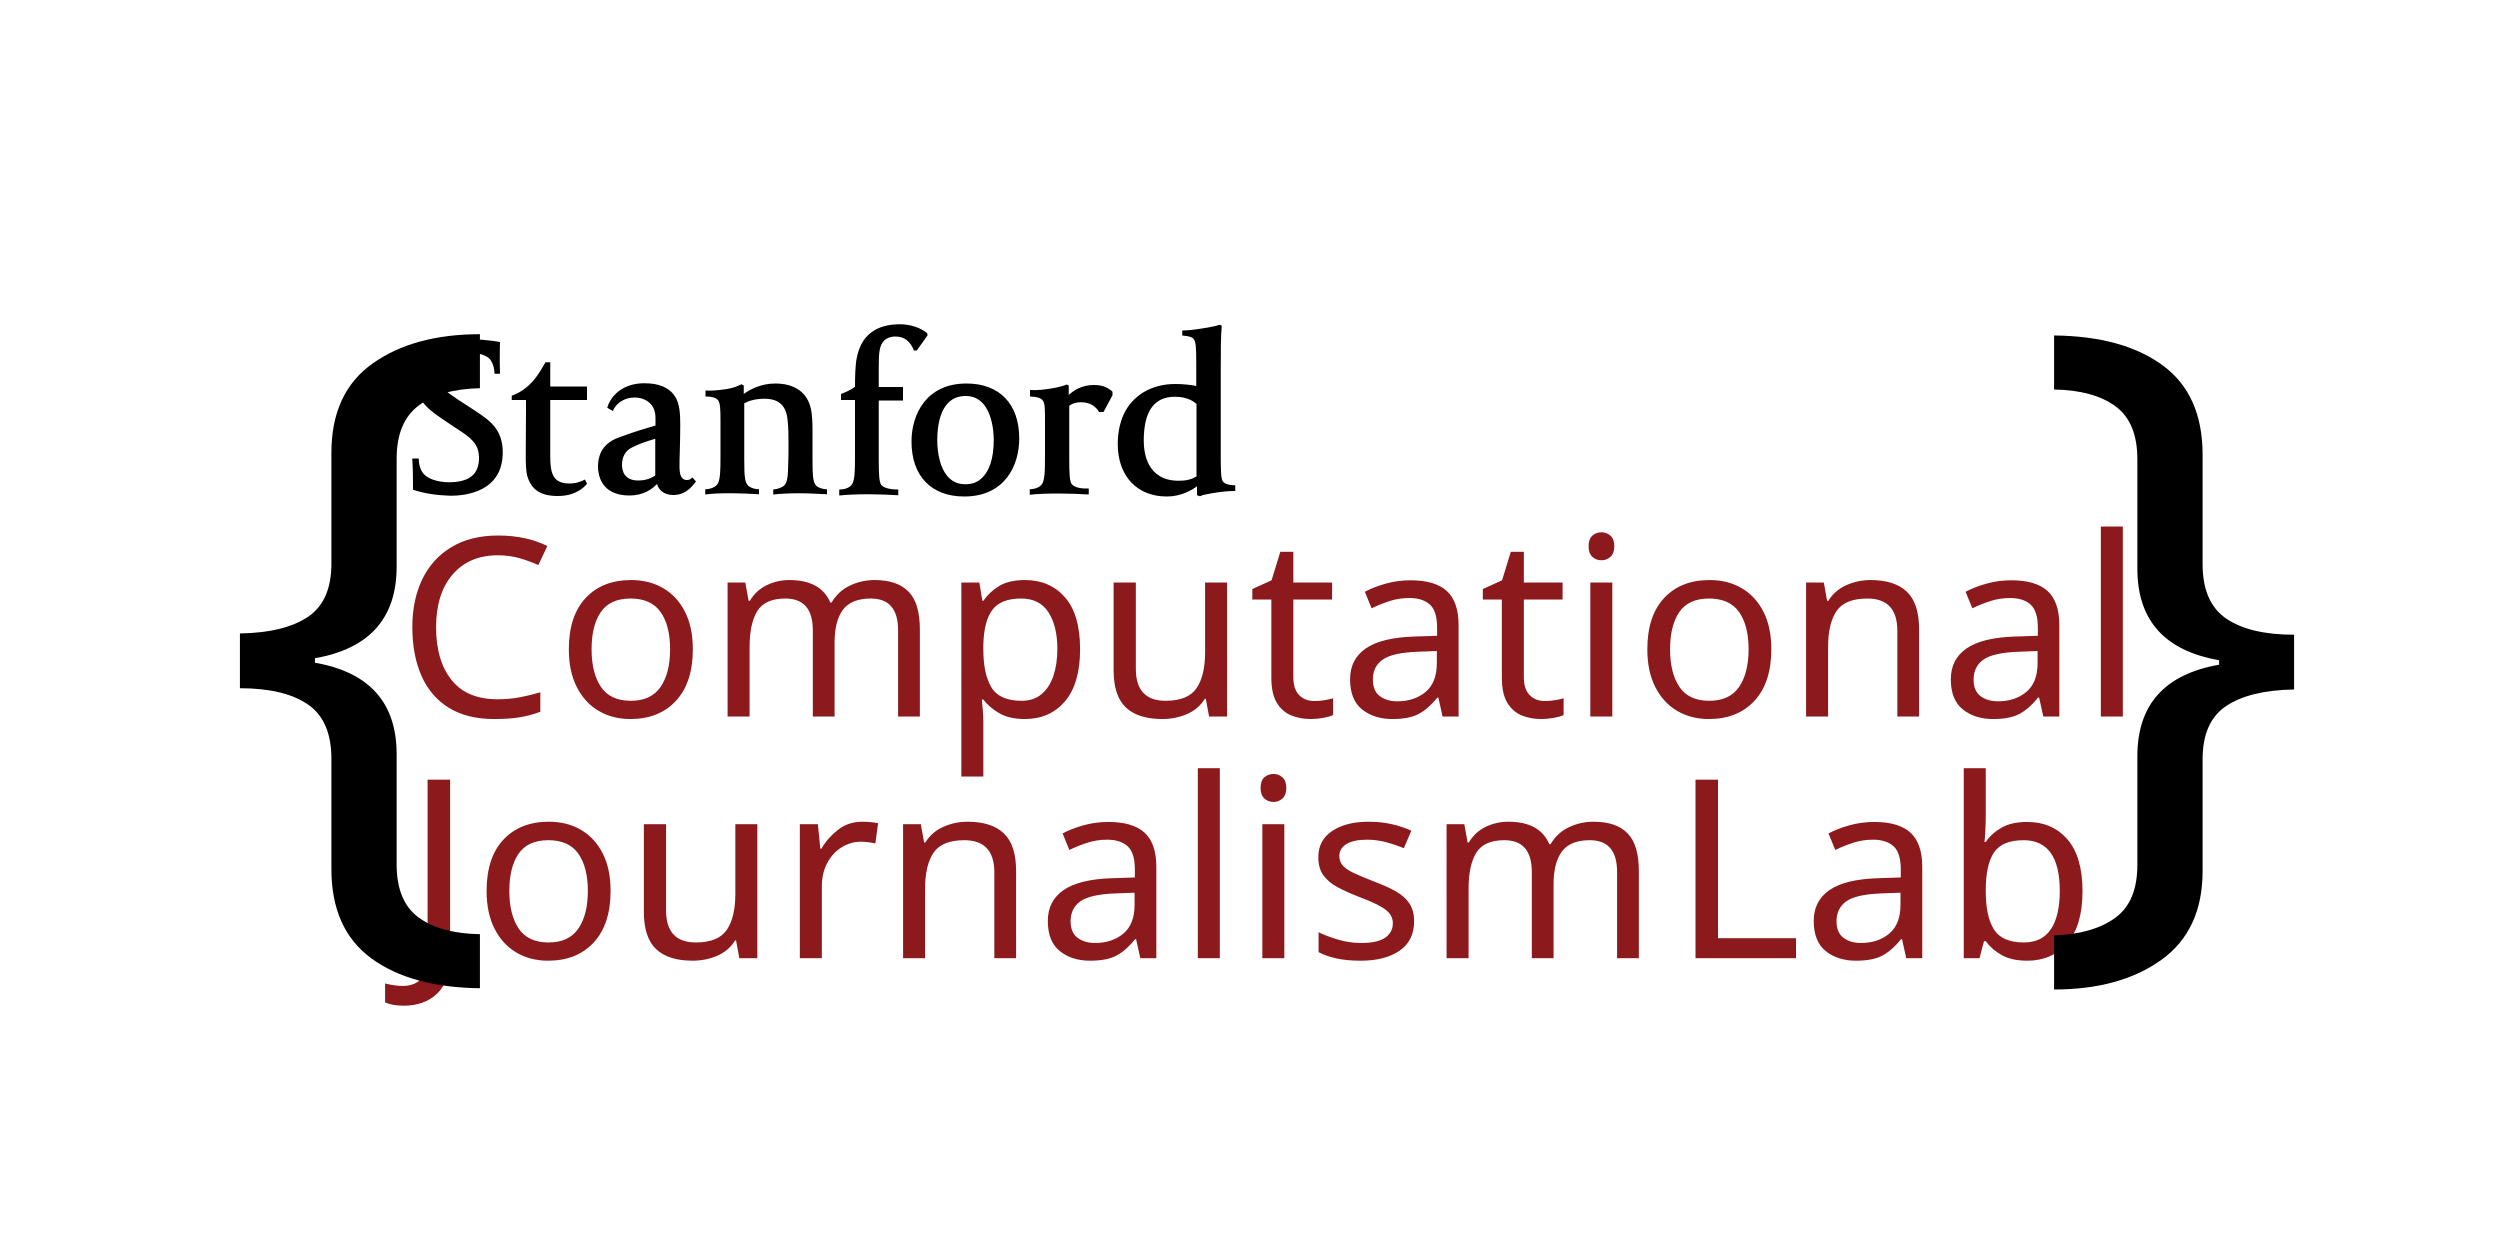
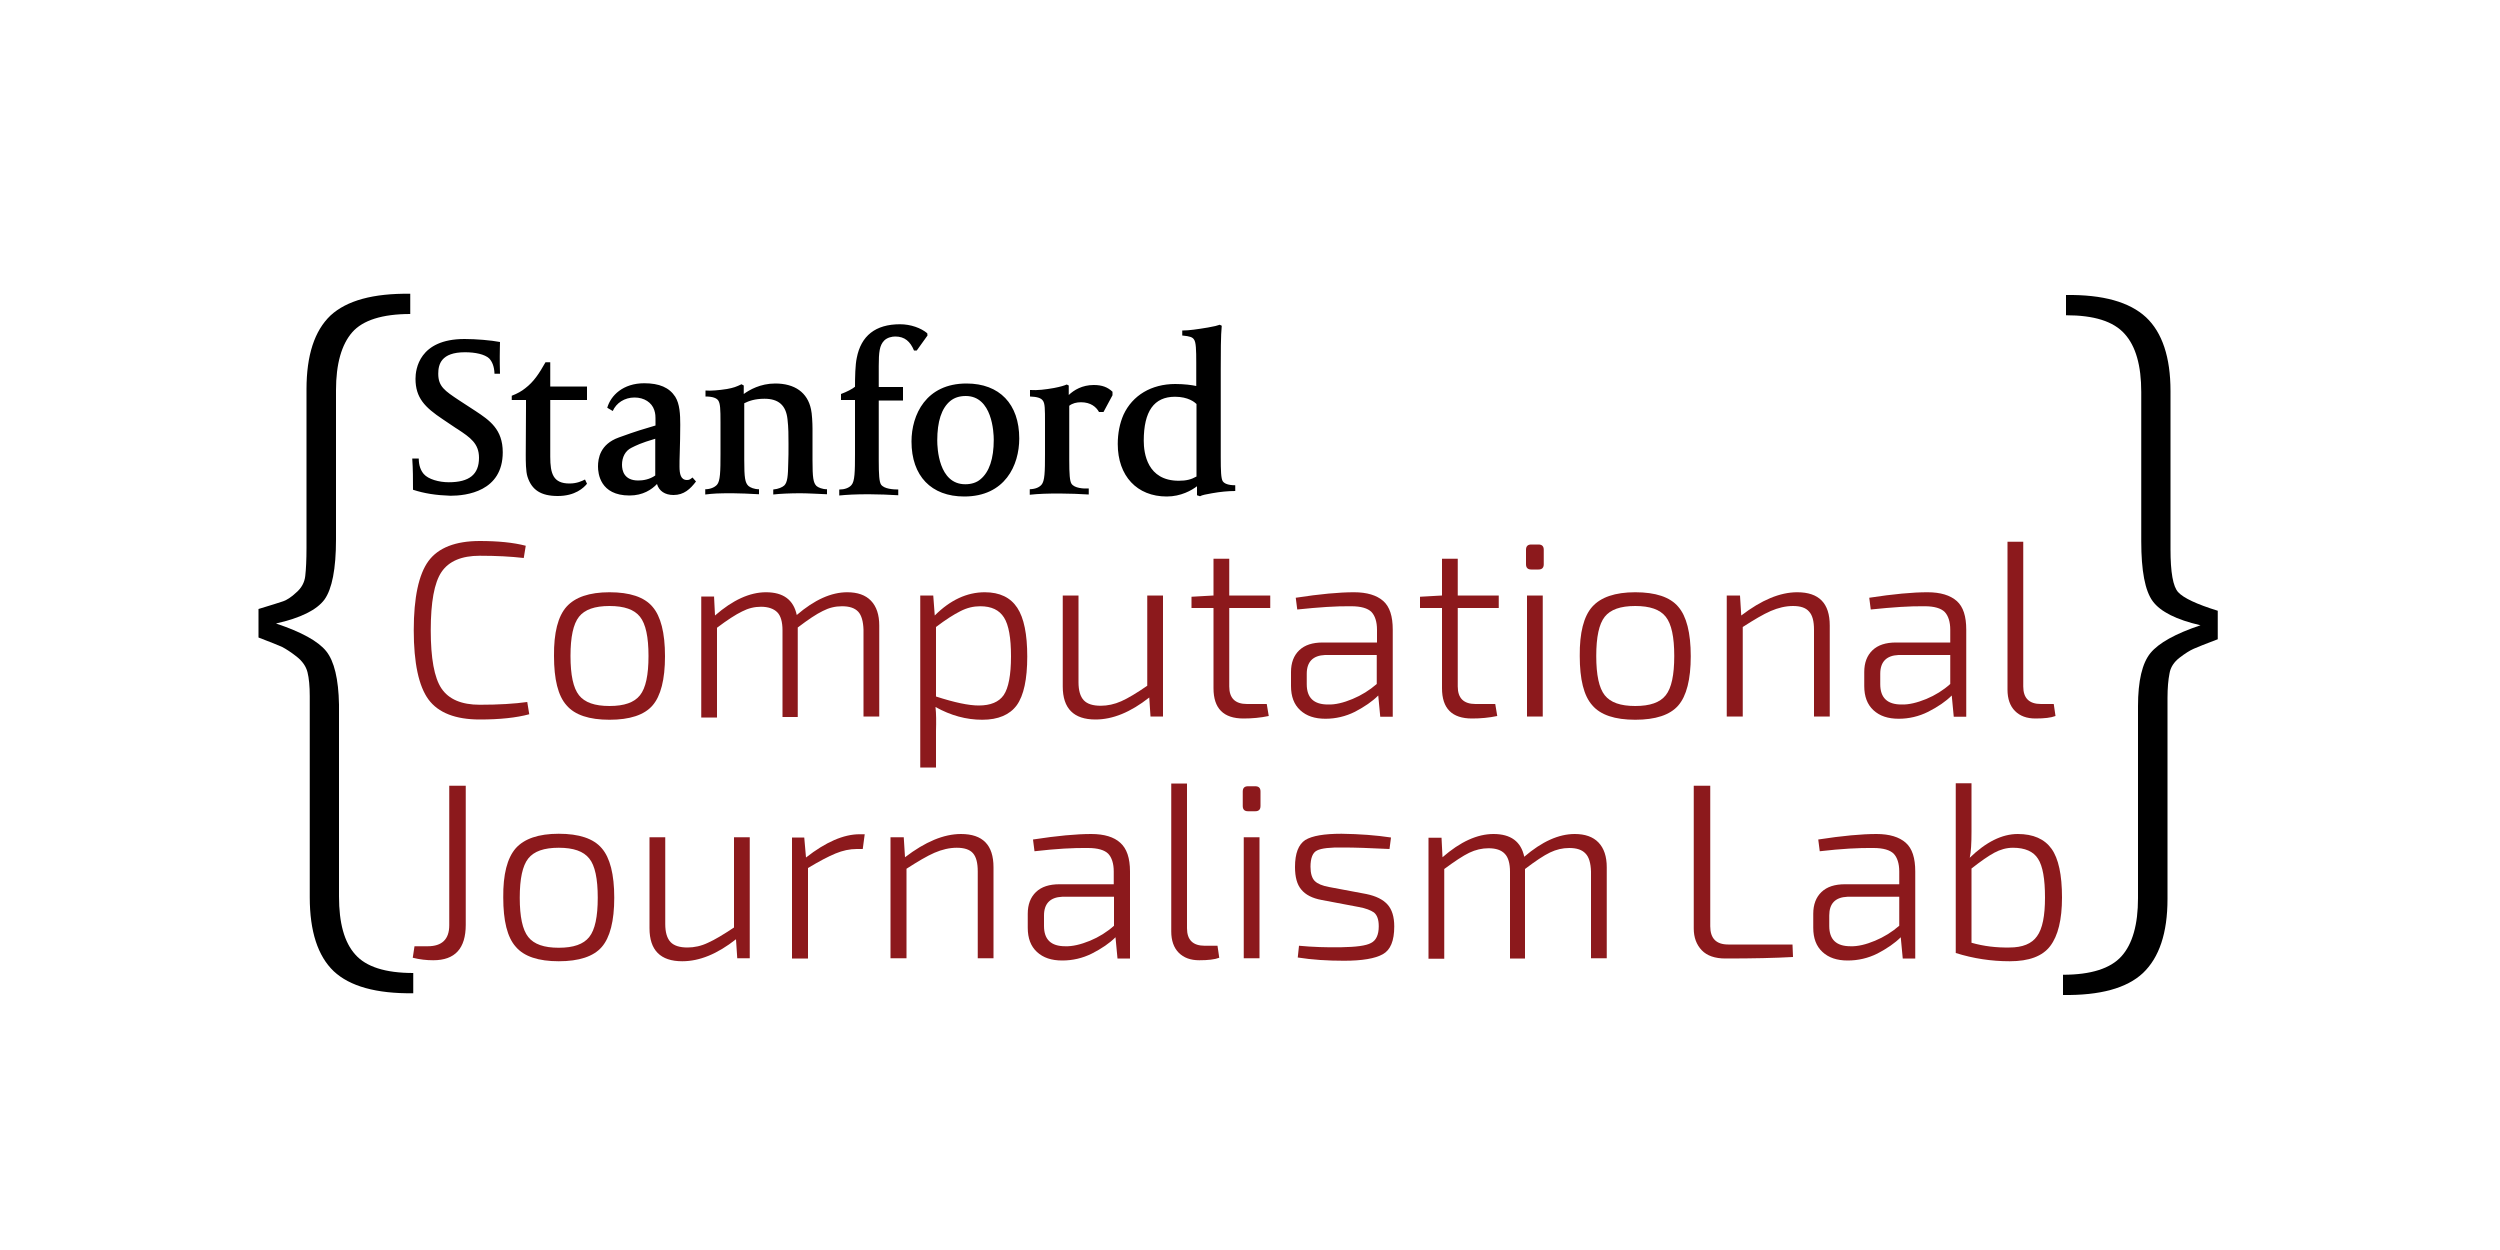
<svg xmlns="http://www.w3.org/2000/svg" version="1.1" id="Layer_1" x="0px" y="0px" viewBox="0 0 1000 500" style="enable-background:new 0 0 1000 500;" xml:space="preserve">
  <style type="text/css">
- 	.st0{fill:none;}
- 	.st1{fill:#8C191C;}
- 	.st2{font-family:'Exo2-Light';}
- 	.st3{font-size:100px;}
- 	.st4{font-family:'Exo2-ExtraLight';}
- 	.st5{font-size:300px;}
+ 	.st0{fill:#8C191C;}
</style>
  <g>
-     <rect x="158.8" y="216.6" class="st0" width="691" height="78.7" />
-     <text transform="matrix(1 0 0 1 158.8366 286.6143)" class="st1 st2 st3">Computational</text>
-     <rect x="161.8" y="313.3" class="st0" width="522.7" height="78.7" />
-     <text transform="matrix(1 0 0 1 161.8366 383.281)" class="st1 st2 st3">Journalism</text>
-     <rect x="668.5" y="313.3" class="st0" width="522.7" height="78.7" />
-     <text transform="matrix(1 0 0 1 668.5032 383.281)" class="st1 st2 st3">Lab</text>
+     <g>
+       <path class="st0" d="M210.9,280.8l0.8,4.9c-5.2,1.4-11.8,2.1-19.8,2.1c-9.7,0-16.6-2.7-20.5-8c-3.9-5.3-5.9-14.6-5.9-27.7    c0-13.1,2-22.4,5.9-27.7c3.9-5.3,10.8-8,20.5-8c7.3,0,13.4,0.6,18.4,1.9l-0.8,4.9c-5.1-0.6-10.9-0.9-17.6-0.9    c-7.3,0-12.4,2.2-15.3,6.5c-2.9,4.3-4.3,12.1-4.3,23.3s1.4,19,4.3,23.3c2.9,4.3,8,6.5,15.3,6.5    C199.5,281.9,205.9,281.5,210.9,280.8z" />
+       <path class="st0" d="M226.6,242.7c3.4-3.8,9.1-5.8,17.2-5.8c8.1,0,13.9,1.9,17.2,5.8c3.3,3.8,5,10.4,5,19.8c0,9.3-1.7,15.9-5,19.7    c-3.3,3.8-9.1,5.7-17.2,5.7c-8.1,0-13.9-1.9-17.2-5.8c-3.4-3.8-5-10.4-5-19.7C221.5,253.1,223.2,246.5,226.6,242.7z M256,246.7    c-2.3-2.9-6.3-4.3-12.2-4.3c-5.9,0-9.9,1.4-12.2,4.3c-2.3,2.9-3.4,8.1-3.4,15.7c0,7.6,1.1,12.8,3.4,15.7c2.3,2.9,6.3,4.3,12.2,4.3    c5.9,0,9.9-1.4,12.2-4.3c2.3-2.9,3.4-8.1,3.4-15.7C259.4,254.8,258.3,249.6,256,246.7z" />
+       <path class="st0" d="M285.6,238.2l0.4,8c7.1-6.2,13.9-9.3,20.4-9.3c6.9,0,11,3,12.3,9.1c7.1-6.1,13.8-9.1,20.2-9.1    c4.1,0,7.3,1.1,9.5,3.4c2.2,2.3,3.3,5.6,3.3,9.9v36.4h-6.3v-34.7c-0.1-3.3-0.8-5.8-2.1-7.2c-1.4-1.5-3.5-2.2-6.5-2.2    c-2.7,0-5.2,0.6-7.7,1.9c-2.5,1.2-5.8,3.4-10,6.6v35.8H313v-34.7c0-3.3-0.7-5.8-2.1-7.2s-3.6-2.2-6.5-2.2c-2.6,0-5.1,0.6-7.6,1.9    c-2.5,1.2-5.9,3.4-10,6.5v35.9h-6.3v-48.4H285.6z" />
+       <path class="st0" d="M373.3,238.2l0.6,8c6.2-6.2,12.9-9.3,20-9.3c6,0,10.3,2.1,13,6.2c2.7,4.1,4,10.6,4,19.5    c0,9.1-1.4,15.6-4.2,19.5c-2.8,3.8-7.4,5.8-13.8,5.8c-6.4,0-12.6-1.7-18.7-5.1c0.3,2.7,0.3,5.9,0.2,9.6V307h-6.3v-68.8H373.3z     M374.4,250.8v27.8c7.4,2.4,13.1,3.6,17.1,3.6c4.7,0,8.1-1.4,10-4.2c1.9-2.8,2.9-8,2.9-15.5c0-7.3-0.9-12.5-2.8-15.5    c-1.9-3-5-4.5-9.5-4.5c-2.7,0-5.3,0.6-8,2C381.5,245.8,378.2,247.9,374.4,250.8z" />
+       <path class="st0" d="M465.2,238.2v48.4h-5l-0.5-7.6c-7.5,5.9-14.6,8.8-21.5,8.8c-8.7,0-13.1-4.4-13.1-13.2v-36.4h6.3v34.7    c0,3.3,0.7,5.7,2.1,7.2c1.4,1.5,3.7,2.2,6.8,2.2c2.7,0,5.5-0.6,8.2-1.8c2.7-1.2,6.2-3.3,10.4-6.2v-36.1H465.2z" />
+       <path class="st0" d="M506.7,281.6l0.8,4.8c-3.3,0.7-6.7,1-10.1,1c-8,0-12-4-12-12.1v-32.1h-8.8v-4.5l8.8-0.5v-14.7h6.3v14.7h16.4    v5h-16.4v31.4c0,4.7,2.4,7,7.1,7H506.7z" />
+       <path class="st0" d="M518.9,243.8l-0.6-4.7c9.7-1.5,17.4-2.2,23.3-2.2c5.2,0,9.1,1.2,11.7,3.5c2.6,2.3,3.8,6.1,3.8,11.5v34.8h-5    l-0.8-8.5c-2.4,2.4-5.5,4.5-9.3,6.5c-3.8,1.9-7.8,2.8-11.8,2.8c-4.3,0-7.6-1.1-10.1-3.4c-2.5-2.3-3.7-5.5-3.7-9.7v-5.6    c0-3.7,1.1-6.6,3.3-8.7c2.2-2.1,5.3-3.1,9.4-3.1h21.7v-5.1c0-3.2-0.8-5.6-2.2-7.1c-1.5-1.5-4.2-2.3-8.1-2.3    C534.7,242.4,527.5,242.9,518.9,243.8z M522.7,269.5v4.2c0,5.4,2.8,8.1,8.5,8.1c2.9,0.1,6.2-0.7,9.8-2.2c3.6-1.5,6.8-3.5,9.7-6    V262H530C525.2,262.2,522.7,264.7,522.7,269.5z" />
+       <path class="st0" d="M598.1,281.6l0.8,4.8c-3.3,0.7-6.7,1-10.1,1c-8,0-12-4-12-12.1v-32.1H568v-4.5l8.8-0.5v-14.7h6.3v14.7h16.4v5    h-16.4v31.4c0,4.7,2.4,7,7.1,7H598.1z" />
+       <path class="st0" d="M612.5,217.8h2.9c1.4,0,2.1,0.7,2.1,2.1v5.8c0,1.4-0.7,2.1-2.1,2.1h-2.9c-1.4,0-2.1-0.7-2.1-2.1v-5.8    C610.4,218.5,611.1,217.8,612.5,217.8z M617.1,286.6h-6.3v-48.4h6.3V286.6z" />
+       <path class="st0" d="M636.9,242.7c3.4-3.8,9.1-5.8,17.2-5.8c8.1,0,13.9,1.9,17.2,5.8c3.3,3.8,5,10.4,5,19.8c0,9.3-1.7,15.9-5,19.7    c-3.3,3.8-9.1,5.7-17.2,5.7c-8.1,0-13.9-1.9-17.2-5.8c-3.4-3.8-5-10.4-5-19.7C631.8,253.1,633.5,246.5,636.9,242.7z M666.3,246.7    c-2.3-2.9-6.3-4.3-12.2-4.3c-5.9,0-9.9,1.4-12.2,4.3c-2.3,2.9-3.4,8.1-3.4,15.7c0,7.6,1.1,12.8,3.4,15.7c2.3,2.9,6.3,4.3,12.2,4.3    c5.9,0,9.9-1.4,12.2-4.3c2.3-2.9,3.4-8.1,3.4-15.7C669.7,254.8,668.6,249.6,666.3,246.7z" />
+       <path class="st0" d="M696,238.2l0.5,8c8.1-6.2,15.5-9.3,22.4-9.3c8.7,0,13,4.4,13,13.3v36.4h-6.3v-34.7c0-3.4-0.6-5.8-2-7.3    c-1.3-1.5-3.4-2.2-6.4-2.2c-2.9,0-5.9,0.7-8.9,2c-3,1.3-6.7,3.5-11.2,6.4v35.8h-6.4v-48.4H696z" />
+       <path class="st0" d="M748.3,243.8l-0.6-4.7c9.7-1.5,17.4-2.2,23.3-2.2c5.2,0,9.1,1.2,11.7,3.5c2.6,2.3,3.8,6.1,3.8,11.5v34.8h-5    l-0.8-8.5c-2.4,2.4-5.5,4.5-9.4,6.5c-3.8,1.9-7.8,2.8-11.8,2.8c-4.3,0-7.6-1.1-10.1-3.4c-2.5-2.3-3.7-5.5-3.7-9.7v-5.6    c0-3.7,1.1-6.6,3.3-8.7c2.2-2.1,5.3-3.1,9.4-3.1h21.7v-5.1c0-3.2-0.8-5.6-2.2-7.1c-1.5-1.5-4.2-2.3-8-2.3    C764.1,242.4,756.9,242.9,748.3,243.8z M752.1,269.5v4.2c0,5.4,2.8,8.1,8.5,8.1c2.9,0.1,6.2-0.7,9.9-2.2c3.6-1.5,6.8-3.5,9.6-6    V262h-20.7C754.6,262.2,752.1,264.7,752.1,269.5z" />
+       <path class="st0" d="M809.3,216.6v58c0,4.7,2.4,7,7.1,7h5.1l0.7,4.8c-1.8,0.7-4.5,1-8,1c-3.5,0-6.2-1-8.2-3c-2-2-3-4.9-3-8.5    v-59.2H809.3z" />
+     </g>
+     <g>
+       <path class="st0" d="M186.3,314.3v55.6c0,9.5-4.3,14.2-13,14.2c-2.7,0-5.4-0.3-8.2-1l0.7-4.6h5.3c5.7,0,8.6-2.8,8.6-8.4v-55.8    H186.3z" />
+       <path class="st0" d="M206.3,339.3c3.4-3.8,9.1-5.8,17.2-5.8c8.1,0,13.9,1.9,17.2,5.8c3.3,3.8,5,10.4,5,19.8c0,9.3-1.7,15.9-5,19.7    c-3.3,3.8-9.1,5.7-17.2,5.7c-8.1,0-13.9-1.9-17.2-5.8c-3.4-3.8-5-10.4-5-19.7C201.2,349.7,202.9,343.2,206.3,339.3z M235.7,343.4    c-2.3-2.9-6.3-4.3-12.2-4.3c-5.9,0-9.9,1.4-12.2,4.3c-2.3,2.9-3.4,8.1-3.4,15.7s1.1,12.8,3.4,15.7c2.3,2.9,6.3,4.3,12.2,4.3    c5.9,0,9.9-1.4,12.2-4.3c2.3-2.9,3.4-8.1,3.4-15.7S238,346.2,235.7,343.4z" />
+       <path class="st0" d="M299.9,334.9v48.4h-5l-0.5-7.6c-7.5,5.9-14.6,8.8-21.5,8.8c-8.7,0-13.1-4.4-13.1-13.2v-36.4h6.3v34.7    c0,3.3,0.7,5.7,2.1,7.2c1.4,1.5,3.7,2.2,6.8,2.2c2.7,0,5.5-0.6,8.2-1.9c2.7-1.2,6.2-3.3,10.4-6.1v-36.1H299.9z" />
+       <path class="st0" d="M345.9,333.6l-0.8,6h-2.4c-2.8,0-5.6,0.6-8.5,1.8c-2.9,1.2-6.5,3.1-11,5.8v36.2h-6.4v-48.4h4.9l0.7,8    c7.9-6.2,15.1-9.3,21.4-9.3H345.9z" />
+       <path class="st0" d="M361.5,334.9l0.5,8c8.1-6.2,15.5-9.3,22.4-9.3c8.7,0,13,4.4,13,13.3v36.4h-6.3v-34.7c0-3.4-0.6-5.8-1.9-7.3    c-1.3-1.5-3.5-2.2-6.5-2.2c-2.9,0-5.9,0.7-8.9,2c-3,1.3-6.7,3.5-11.2,6.4v35.8h-6.4v-48.4H361.5z" />
+       <path class="st0" d="M413.8,340.5l-0.6-4.7c9.7-1.5,17.4-2.2,23.3-2.2c5.2,0,9.1,1.2,11.6,3.5c2.6,2.3,3.9,6.1,3.9,11.5v34.8h-5    l-0.8-8.5c-2.4,2.4-5.5,4.5-9.4,6.5c-3.8,1.9-7.8,2.8-11.9,2.8c-4.3,0-7.6-1.1-10.1-3.4c-2.5-2.3-3.7-5.5-3.7-9.7v-5.6    c0-3.7,1.1-6.6,3.3-8.7c2.2-2.1,5.3-3.1,9.4-3.1h21.7v-5.1c0-3.2-0.8-5.6-2.2-7.1c-1.5-1.5-4.2-2.3-8.1-2.3    C429.6,339.1,422.4,339.5,413.8,340.5z M417.6,366.2v4.2c0,5.4,2.8,8.1,8.5,8.1c2.9,0.1,6.2-0.7,9.9-2.2c3.6-1.5,6.8-3.5,9.6-6    v-11.6h-20.7C420.1,358.9,417.6,361.4,417.6,366.2z" />
+       <path class="st0" d="M474.8,313.3v58c0,4.7,2.4,7,7.1,7h5.1l0.7,4.8c-1.8,0.7-4.5,1-8,1c-3.5,0-6.2-1-8.2-3c-2-2-3-4.9-3-8.5    v-59.2H474.8z" />
+       <path class="st0" d="M499.2,314.5h2.9c1.4,0,2.1,0.7,2.1,2.1v5.8c0,1.4-0.7,2.1-2.1,2.1h-2.9c-1.4,0-2.1-0.7-2.1-2.1v-5.8    C497.1,315.2,497.8,314.5,499.2,314.5z M503.8,383.3h-6.3v-48.4h6.3V383.3z" />
+       <path class="st0" d="M543.5,362.8l-14.8-2.8c-3.8-0.7-6.5-2.1-8.2-4.2c-1.7-2-2.5-5-2.5-9c0-5.5,1.4-9,4.1-10.8    c2.8-1.7,7.6-2.5,14.5-2.5c7.3,0.1,13.9,0.6,19.8,1.5l-0.6,4.6c-8-0.4-14.1-0.6-18.4-0.6c-5.3-0.1-8.9,0.3-10.6,1.2    c-1.7,0.8-2.6,3-2.6,6.5c0,2.7,0.6,4.6,1.7,5.7c1.1,1.1,3,1.9,5.7,2.4l14.9,2.8c3.9,0.8,6.7,2.2,8.5,4.2c1.8,2,2.7,4.9,2.7,8.8    c0,5.7-1.5,9.4-4.6,11.1c-3,1.7-8.2,2.6-15.5,2.6c-6.6,0-12.8-0.4-18.5-1.3l0.5-4.7c5.3,0.5,10.9,0.7,16.9,0.6    c5.9-0.1,9.9-0.6,11.9-1.7c2-1,3.1-3.2,3.1-6.7c0-2.6-0.6-4.4-1.9-5.5C548.3,364.1,546.3,363.3,543.5,362.8z" />
+       <path class="st0" d="M576.6,334.9l0.4,8c7.1-6.2,13.9-9.3,20.4-9.3c6.9,0,11,3,12.3,9.1c7.1-6.1,13.8-9.1,20.2-9.1    c4.1,0,7.3,1.1,9.5,3.4c2.2,2.3,3.3,5.6,3.3,9.9v36.4h-6.3v-34.7c-0.1-3.3-0.8-5.8-2.2-7.2c-1.4-1.5-3.5-2.2-6.5-2.2    c-2.7,0-5.2,0.6-7.7,1.8c-2.5,1.2-5.8,3.4-10,6.6v35.8H604v-34.7c0-3.3-0.7-5.8-2.1-7.2c-1.4-1.5-3.6-2.2-6.5-2.2    c-2.6,0-5.2,0.6-7.7,1.8c-2.5,1.2-5.8,3.4-10,6.5v35.9h-6.3v-48.4H576.6z" />
+     </g>
+     <g>
+       <path class="st0" d="M684.1,314.3v56.2c0,4.9,2.4,7.3,7.2,7.3H717l0.2,5c-7.1,0.4-16.1,0.6-27,0.6c-4.2,0-7.4-1.1-9.5-3.3    c-2.1-2.2-3.2-5.1-3.2-8.7v-57.1H684.1z" />
+       <path class="st0" d="M727.9,340.5l-0.6-4.7c9.7-1.5,17.4-2.2,23.3-2.2c5.2,0,9.1,1.2,11.7,3.5c2.6,2.3,3.8,6.1,3.8,11.5v34.8h-5    l-0.8-8.5c-2.4,2.4-5.5,4.5-9.3,6.5c-3.8,1.9-7.8,2.8-11.9,2.8c-4.3,0-7.6-1.1-10.1-3.4c-2.5-2.3-3.7-5.5-3.7-9.7v-5.6    c0-3.7,1.1-6.6,3.3-8.7c2.2-2.1,5.3-3.1,9.4-3.1h21.7v-5.1c0-3.2-0.8-5.6-2.2-7.1c-1.5-1.5-4.2-2.3-8.1-2.3    C743.7,339.1,736.5,339.5,727.9,340.5z M731.7,366.2v4.2c0,5.4,2.8,8.1,8.5,8.1c2.9,0.1,6.2-0.7,9.8-2.2c3.6-1.5,6.8-3.5,9.7-6    v-11.6H739C734.1,358.9,731.7,361.4,731.7,366.2z" />
+       <path class="st0" d="M788.6,313.3v19.4c0,4.7-0.2,8.1-0.7,10.4c6.5-6.3,12.9-9.5,19.2-9.5c6.2,0,10.7,2,13.5,5.9    c2.8,3.9,4.2,10.4,4.2,19.5c0,8.9-1.6,15.3-4.7,19.4c-3.1,4.1-8.5,6.1-16.2,6.1c-7.4,0-14.6-1.1-21.6-3.3v-67.9H788.6z     M788.6,347.4v29.7c4.9,1.4,10,2,15.2,1.9c5.2,0,8.9-1.5,11-4.5c2.2-3,3.2-8.2,3.2-15.5c0-7.4-0.9-12.6-2.8-15.5    c-1.8-2.9-5.2-4.4-10-4.4c-2.6,0-5.1,0.7-7.5,2C795.3,342.4,792.3,344.5,788.6,347.4z" />
+     </g>
    <g>
      <path d="M234.8,193.5c-1.3,1.6-4.7,4.9-11.7,4.9c-6.7,0-10.4-2.4-12.1-7.7c-0.7-2.1-0.7-6.3-0.7-8.8c0-6.9,0.1-12.5,0.1-18.9l0-3    h-5.7v-1.7c2.3-0.9,3.9-1.8,5.4-3c3.4-2.6,5.5-5.8,8.1-10.4h1.9v9.7h14.7v5.4h-14.7v22.7c0,6.8,1.2,10.7,7.7,10.7c3,0,5-1,6.2-1.6    L234.8,193.5L234.8,193.5z M471.5,192.3c3,0,5-0.5,7.1-1.7v-29c-0.7-0.7-3.3-2.9-8.6-2.9c-8.4,0-12.5,5.8-12.5,17.6    C457.5,181.3,458.9,192.3,471.5,192.3L471.5,192.3z M473,132.2c2.6,0,6-0.5,10.2-1.2c2.4-0.4,3.9-0.8,4.7-1.1l0.8,0.4    c-0.4,3.6-0.4,11.6-0.4,17.3v35.3c0,5.3,0.1,8.5,0.8,9.6c0.7,1,2.3,1.6,5,1.6v2.3c-2.7,0-6,0.3-9.3,0.9c-2.2,0.4-4,0.7-4.8,1.2    l-1.2-0.4v-3.6c-2.1,1.6-6.4,4.1-12.1,4.1c-11.9,0-19.6-8.2-19.6-21c0-4.3,0.8-8.3,2.3-11.7c3.6-7.8,11.2-12.3,20.7-12.3    c3.5,0,6.6,0.4,8.4,0.8v-9.2c0-5.4-0.1-8.3-0.9-9.4c-0.6-0.9-1.5-1.3-4.7-1.6V132.2L473,132.2z M412.1,156    c2.9,0.2,6.1-0.2,9.5-0.8c2.6-0.5,4.2-1,5.1-1.4l0.8,0.4v3.8c2.1-2,5.4-4,10-4c3.4,0,5.6,0.9,7.5,2.7v1.4l-3.6,6.7h-1.8    c-1.1-2-3.3-3.9-7.2-3.9c-1.8,0-3.4,0.4-4.7,1.4V184c0,5.7,0.2,8.4,0.9,9.5c1.2,1.8,4.8,2,6.9,1.9v2.4c-3-0.2-8.1-0.4-11.8-0.4    c-4.2,0-8.3,0.1-11.8,0.5v-2.2c2.4-0.1,3.8-0.8,4.7-1.8c1.3-1.5,1.4-5.1,1.4-12.4V169c0-5.4,0-7.7-0.9-8.8c-0.7-1-2.3-1.5-5.1-1.6    V156L412.1,156z M386.3,158.4c-2.6,0-4.6,0.7-6.2,2c-3.5,2.9-5.2,8.2-5.2,15.8c0,2.9,0.5,17.5,11.2,17.5c2.5,0,4.6-0.7,6.1-2    c3.5-2.9,5.3-8.2,5.3-15.8C397.5,173,396.9,158.4,386.3,158.4L386.3,158.4z M385.7,198.6c-13.2,0-21.1-8.2-21.1-22    c0-10.7,5.8-23.2,22-23.2c13.2,0,21.1,8.2,21.1,22C407.7,186.1,402,198.6,385.7,198.6L385.7,198.6z M335.9,195.8    c1.8,0,3.7-0.6,4.7-1.8c1.3-1.5,1.4-5.2,1.4-12.5v-21.5h-5.6v-2.4c2.4-0.9,4.5-2,5.6-2.9c0-3.8,0.1-8.8,0.7-11.5    c1.7-8.9,7.5-13.5,17.3-13.5c4.3,0,8.4,1.5,10.9,3.6l0.1,0.9l-4.3,6l-1.1,0c-1.5-3.6-3.7-5.6-7.5-5.6c-1.3,0-3.2,0.4-4.4,1.6    c-1.9,1.9-2.2,4.7-2.2,10.2v8.4h9.7v5.4h-9.7v24c0,5.7,0.2,8.5,0.9,9.6c1.2,1.8,5,2,6.9,2v2.3c-3.2-0.2-8.1-0.4-11.8-0.4    c-5.4,0-8.9,0.2-11.8,0.5V195.8L335.9,195.8z M282.1,156.2c2.2,0.2,5.5-0.1,8.7-0.6c2.7-0.5,3.7-0.9,5.8-1.9l0.9,0.5v3.4    c2.2-1.6,6.6-4.2,12.6-4.2c7.8,0,12.9,3.6,14.3,10.3c0.4,1.6,0.6,5.6,0.6,7.7v12.6c0,7.1,0.3,9.1,1.6,10.4    c0.7,0.6,2.3,1.3,4.2,1.3v2c-2.8-0.1-7.7-0.4-10.7-0.4c-4,0-8.4,0.2-10.8,0.5v-2c2.1-0.2,3.6-0.9,4.4-1.6c1.3-1.3,1.5-3.8,1.6-9.1    c0.1-1.6,0.1-5,0.1-7.5c0-3.2,0-6.6-0.4-9.9c-0.6-5.6-3.6-8.2-9.2-8.2c-3.9,0-6.3,0.9-8.1,1.8v22.7c0,7.1,0.3,9.1,1.7,10.4    c0.7,0.6,2.3,1.3,4.2,1.3v2c-3.6-0.2-7.9-0.4-10.6-0.4c-5.8,0-7.6,0.1-10.9,0.5v-2.1c1.9,0,3.7-0.7,4.7-1.8    c1.3-1.5,1.4-5.2,1.4-12.5V169c0-5.4-0.1-7.6-0.9-8.8c-0.6-0.9-2.1-1.6-5.1-1.6V156.2L282.1,156.2z M165.2,195.9    c0-4.4,0-8-0.3-12.5h2.6c0,2.8,0.8,4.8,2,6.2c1.8,2.1,6.1,3.3,10,3.3c8.2,0,12.1-3.1,12.1-9.8c0-5.7-3.5-8.1-8.5-11.4l-0.8-0.5    l-5.2-3.5c-7.2-4.8-10.9-8.6-10.9-16.2c0-3.7,1.4-15.9,19.6-15.9c4.6,0,10.6,0.5,14.2,1.2c0,0.6-0.1,3.4-0.1,5.7    c0,2.7,0,3.6,0.1,7h-2.2c-0.1-2.9-0.9-4.8-2.1-6.1c-1.8-1.7-5.6-2.5-9.7-2.5c-9.6,0-10.7,4.9-10.7,8.6c0,5.1,2.6,6.8,8.3,10.6    l6.6,4.3c5.6,3.7,10.9,7.3,10.9,16.5c0,15.7-14.6,17.4-20.9,17.4C174.4,198.1,169.8,197.4,165.2,195.9L165.2,195.9z M262.1,175.5    c-5.8,1.7-7.7,2.7-9.5,3.6c-2.5,1.2-3.8,3.8-3.8,6.8c0,2.3,0.8,6.3,6.5,6.3c1.9,0,4.5-0.4,6.8-2V175.5L262.1,175.5z M251.8,198.2    c-11.8,0-12.6-8.9-12.6-11.6c0-3.2,0.8-8.9,8.3-11.6c7.7-2.8,9.4-3.2,14.7-4.8v-1.4c0-2.6,0-3.2-0.5-4.8c-1-3-4-5-7.9-5    c-4,0-7.3,2.2-8.7,5.4l-2.2-1.3c1.4-4.9,6.3-9.8,14.8-9.8c6,0,10,1.7,12.4,5.4c1.8,2.9,2,7,2,11.2c0,3.7-0.1,7.9-0.2,11.2    c-0.1,2.3-0.1,4.3-0.1,5.5c0,3,0.5,5.4,3,5.4c1,0,1.3-0.3,2.2-1l1.4,1.6c-2.3,3-4.8,5.4-9,5.4c-3.4,0-5.8-1.6-6.6-4.4    C260.7,195.8,257.2,198.2,251.8,198.2L251.8,198.2z" />
    </g>
-     <rect x="87.6" y="137.9" class="st0" width="282.6" height="350.8" />
-     <text transform="matrix(1 0 0 1 87.5617 347.8849)" class="st4 st5">{</text>
-     <rect x="812" y="138.4" class="st0" width="282.6" height="350.8" />
-     <text transform="matrix(1 0 0 1 812.0411 348.3885)" class="st4 st5">}</text>
+     <g>
+       <path d="M164.1,117.5v8.1c-11.2,0-19,2.5-23.2,7.3c-4.3,4.9-6.5,12.7-6.5,23.2v59.7c0,11.8-1.6,19.8-4.6,24    c-3.1,4.2-9.6,7.4-19.4,9.6c10.2,3.4,16.9,7.1,20.1,11.1c3.2,4,4.9,11.1,5.1,21.3v76.8c0,10.6,2.1,18.3,6.5,23.2    c4.3,4.9,12,7.4,23.2,7.4v8.1c-14.8,0.2-25.4-2.8-31.8-8.8c-6.4-6.1-9.6-16-9.6-29.6v-80.4c0-4-0.3-7.2-0.9-9.6    c-0.6-2.4-2.1-4.5-4.4-6.3c-2.3-1.8-4.2-3-5.7-3.8c-1.5-0.7-4.6-1.9-9.5-3.8v-11.4c5.2-1.6,8.5-2.6,9.9-3.1    c1.4-0.5,3.2-1.6,5.2-3.5c2.1-1.8,3.3-4,3.6-6.6c0.3-2.6,0.5-6.4,0.5-11.4v-63.3c0-13.6,3.2-23.4,9.6-29.5    C138.7,120.2,149.3,117.3,164.1,117.5z" />
+     </g>
+     <g>
+       <path d="M826.4,126.1V118c14.8-0.2,25.4,2.8,32,8.9c6.5,6.1,9.8,16,9.8,29.5v63.3c0,9.2,1,15,3.1,17.2c2.1,2.3,7.4,4.8,15.8,7.4    v11.4c-4.8,1.8-8,3.1-9.6,3.8c-1.6,0.7-3.5,1.9-5.7,3.6c-2.2,1.7-3.6,3.8-4,6.3c-0.5,2.5-0.8,5.8-0.8,9.8v80.4    c0,13.6-3.3,23.4-9.8,29.6c-6.5,6.1-17.2,9-32,8.8v-8.1c11.2,0,19-2.5,23.4-7.4c4.4-4.9,6.6-12.7,6.6-23.2v-76.8    c0-10.2,1.7-17.3,5-21.3c3.3-4,9.9-7.7,20-11.1c-9.6-2.2-16-5.4-19.1-9.6c-3.1-4.2-4.6-12.2-4.6-24v-59.7    c0-10.6-2.2-18.3-6.6-23.2C845.4,128.5,837.6,126.1,826.4,126.1z" />
+     </g>
  </g>
+   <g>
+ </g>
+   <g>
+ </g>
+   <g>
+ </g>
+   <g>
+ </g>
+   <g>
+ </g>
+   <g>
+ </g>
</svg>
